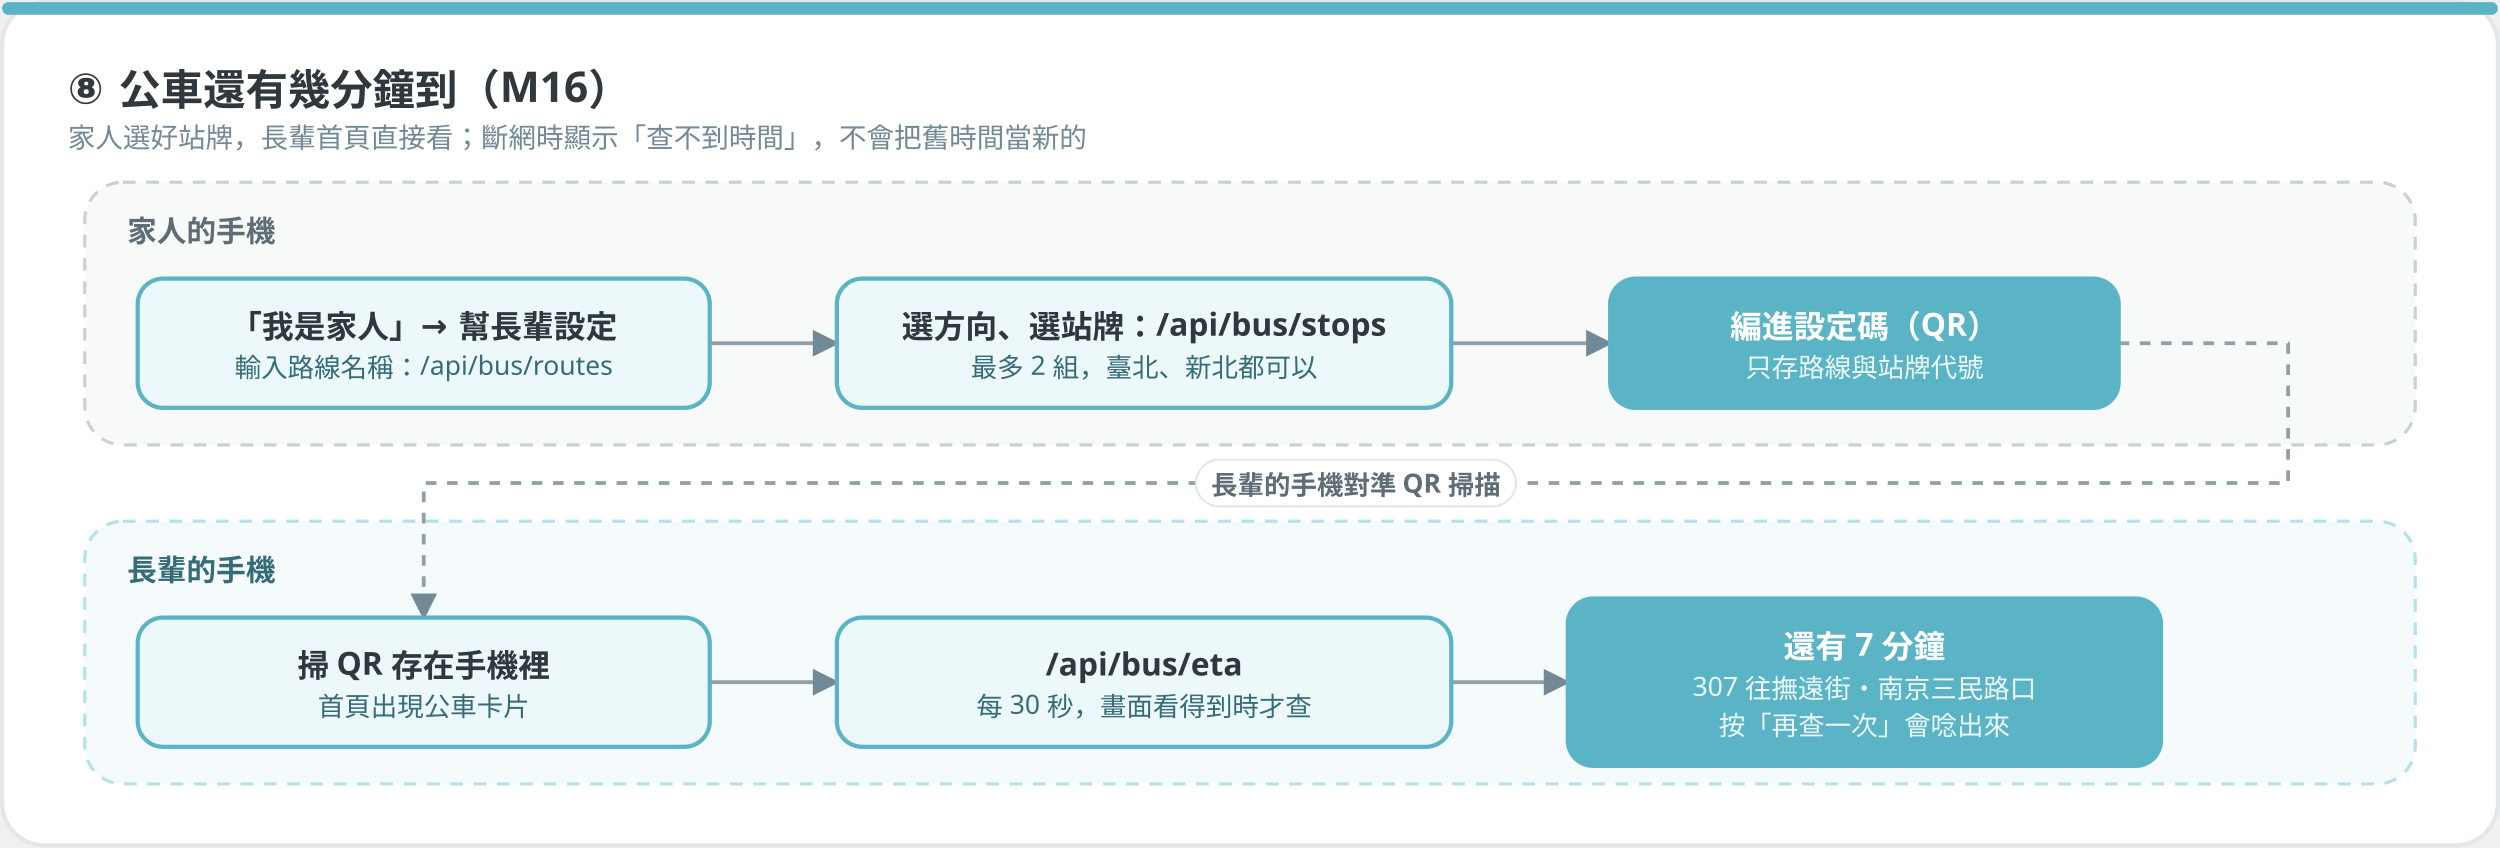
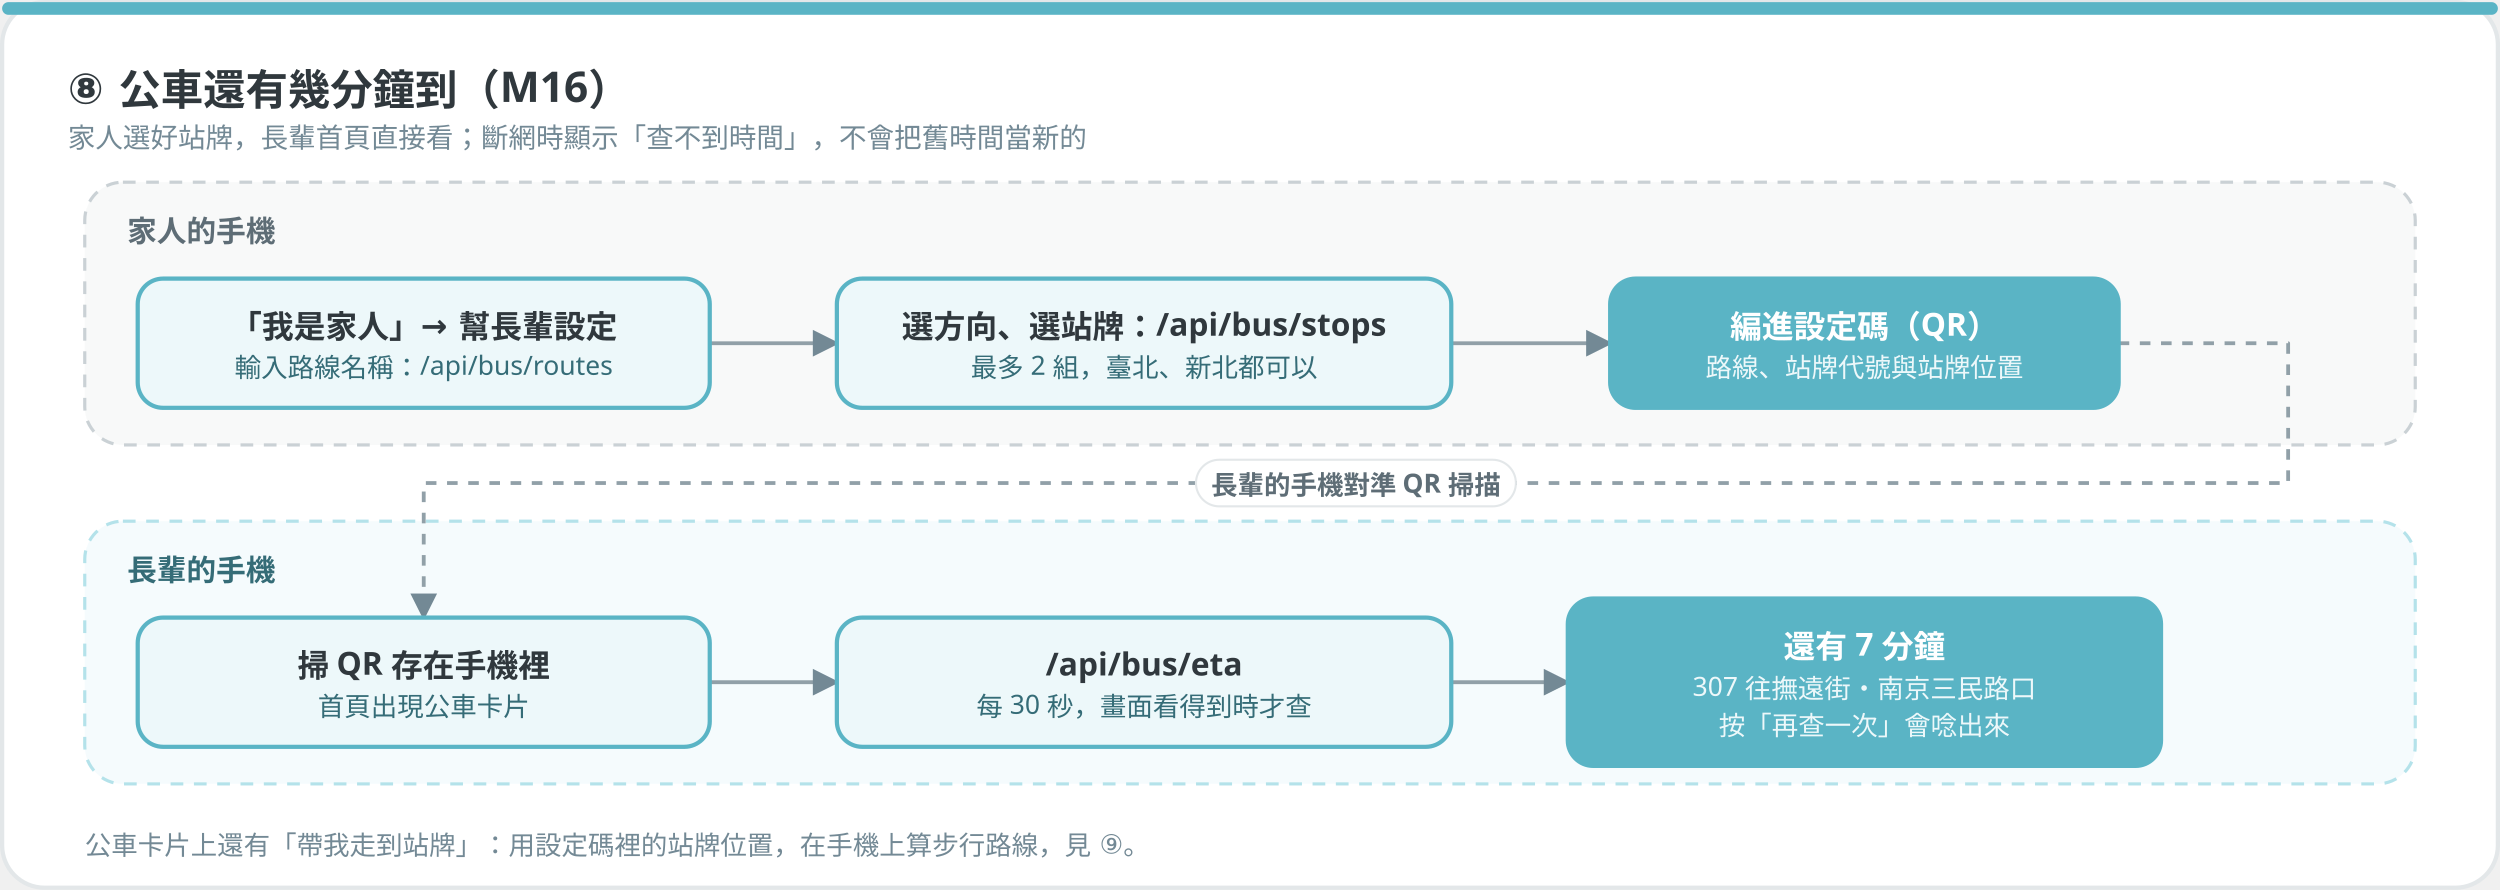
- <svg xmlns="http://www.w3.org/2000/svg" width="1180" height="400" viewBox="0 0 1180 400" font-family="'PingFang TC','Noto Sans TC','Microsoft JhengHei',system-ui,sans-serif" role="img" aria-label="⑧ 公車還有幾分鐘到（M16）">
+ <svg xmlns="http://www.w3.org/2000/svg" width="1180" height="420" viewBox="0 0 1180 420" font-family="'PingFang TC','Noto Sans TC','Microsoft JhengHei',system-ui,sans-serif" role="img" aria-label="⑧ 公車還有幾分鐘到（M16）">
  <defs>
    <marker id="arrow" viewBox="0 0 10 10" refX="9" refY="5" markerWidth="7" markerHeight="7" orient="auto-start-reverse">
      <path d="M0,0 L10,5 L0,10 z" fill="#738995" />
    </marker>
    <marker id="arrow-start" viewBox="0 0 10 10" refX="1" refY="5" markerWidth="7" markerHeight="7" orient="auto-start-reverse">
      <path d="M10,0 L0,5 L10,10 z" fill="#738995" />
    </marker>
  </defs>
-   <rect x="1" y="1" width="1178" height="398" rx="20" fill="white" stroke="#E3E7E9" stroke-width="2" />
+   <rect x="1" y="1" width="1178" height="418" rx="20" fill="white" stroke="#E3E7E9" stroke-width="2" />
  <rect x="1" y="1" width="1178" height="6" rx="3" fill="#5AB4C5" />
  <text x="32.0" y="38.0" font-size="20" font-weight="700" fill="#30383D" text-anchor="start" dominant-baseline="central">⑧ 公車還有幾分鐘到（M16）</text>
  <text x="32.0" y="64.0" font-size="13" font-weight="400" fill="#738995" text-anchor="start" dominant-baseline="central">家人選好站牌，長輩首頁直接看；斷網時顯示「查不到時間」，不會把舊時間當新的</text>
  <rect x="40" y="86" width="1100" height="124" rx="18" fill="#F1F3F4" fill-opacity="0.55" stroke="#CAD1D5" stroke-width="1.5" stroke-dasharray="6 5" />
  <text x="60.0" y="108.0" font-size="14" font-weight="700" fill="#5E6D76" text-anchor="start" dominant-baseline="central">家人的手機</text>
  <rect x="40" y="246" width="1100" height="124" rx="18" fill="#EDF8FA" fill-opacity="0.55" stroke="#B4E2EA" stroke-width="1.5" stroke-dasharray="6 5" />
  <text x="60.0" y="268.0" font-size="14" font-weight="700" fill="#356C77" text-anchor="start" dominant-baseline="central">長輩的手機</text>
  <path d="M335.0,162.0 L395.0,162.0" fill="none" stroke="#91A0A8" stroke-width="1.8" stroke-linejoin="round" marker-end="url(#arrow)" />
  <path d="M685.0,162.0 L760.0,162.0" fill="none" stroke="#91A0A8" stroke-width="1.8" stroke-linejoin="round" marker-end="url(#arrow)" />
  <path d="M335.0,322.0 L395.0,322.0" fill="none" stroke="#91A0A8" stroke-width="1.8" stroke-linejoin="round" marker-end="url(#arrow)" />
  <path d="M685.0,322.0 L740.0,322.0" fill="none" stroke="#91A0A8" stroke-width="1.8" stroke-linejoin="round" marker-end="url(#arrow)" />
  <path d="M1000.0,162.0 L1080.0,162.0 L1080.0,228.0 L200.0,228.0 L200.0,291.5" fill="none" stroke="#91A0A8" stroke-width="1.8" stroke-linejoin="round" stroke-dasharray="5 5" marker-end="url(#arrow)" />
  <rect x="65.0" y="131.5" width="270.0" height="61.0" rx="12.0" fill="#EDF8FA" stroke="#5AB4C5" stroke-width="2" />
  <text x="200.0" y="153.0" font-size="15" font-weight="700" fill="#30383D" text-anchor="middle" dominant-baseline="central">「我是家人」→ 幫長輩設定</text>
  <text x="200.0" y="172.5" font-size="12.5" font-weight="400" fill="#356C77" text-anchor="middle" dominant-baseline="central">輸入路線名稱：/api/bus/routes</text>
  <rect x="395.0" y="131.5" width="290.0" height="61.0" rx="12.0" fill="#EDF8FA" stroke="#5AB4C5" stroke-width="2" />
  <text x="540.0" y="153.0" font-size="15" font-weight="700" fill="#30383D" text-anchor="middle" dominant-baseline="central">選方向、選站牌：/api/bus/stops</text>
  <text x="540.0" y="172.5" font-size="12.5" font-weight="400" fill="#356C77" text-anchor="middle" dominant-baseline="central">最多 2 組，臺北、新北都可以</text>
  <rect x="760.0" y="131.5" width="240.0" height="61.0" rx="12.0" fill="#5AB4C5" stroke="#5AB4C5" stroke-width="2" />
  <text x="880.0" y="153.0" font-size="15" font-weight="700" fill="#FFFFFF" text-anchor="middle" dominant-baseline="central">編進設定碼（QR）</text>
-   <text x="880.0" y="172.5" font-size="12.5" font-weight="400" fill="#EDF8FA" text-anchor="middle" dominant-baseline="central">只存路線與站牌代號</text>
+   <text x="880.0" y="172.5" font-size="12.5" font-weight="400" fill="#EDF8FA" text-anchor="middle" dominant-baseline="central">路線、站牌代號與站牌位置</text>
  <rect x="65.0" y="291.5" width="270.0" height="61.0" rx="12.0" fill="#EDF8FA" stroke="#5AB4C5" stroke-width="2" />
  <text x="200.0" y="313.0" font-size="15" font-weight="700" fill="#30383D" text-anchor="middle" dominant-baseline="central">掃 QR 存在手機裡</text>
  <text x="200.0" y="332.5" font-size="12.5" font-weight="400" fill="#356C77" text-anchor="middle" dominant-baseline="central">首頁出現公車卡片</text>
  <rect x="395.0" y="291.5" width="290.0" height="61.0" rx="12.0" fill="#EDF8FA" stroke="#5AB4C5" stroke-width="2" />
  <text x="540.0" y="313.0" font-size="15" font-weight="700" fill="#30383D" text-anchor="middle" dominant-baseline="central">/api/bus/eta</text>
  <text x="540.0" y="332.5" font-size="12.5" font-weight="400" fill="#356C77" text-anchor="middle" dominant-baseline="central">每 30 秒，畫面看得到時才查</text>
  <rect x="740.0" y="282.5" width="280.0" height="79.0" rx="12.0" fill="#5AB4C5" stroke="#5AB4C5" stroke-width="2" />
  <text x="880.0" y="304.0" font-size="15" font-weight="700" fill="#FFFFFF" text-anchor="middle" dominant-baseline="central">還有 7 分鐘</text>
  <text x="880.0" y="323.5" font-size="12.5" font-weight="400" fill="#EDF8FA" text-anchor="middle" dominant-baseline="central">307 往撫遠街・南京三民路口</text>
  <text x="880.0" y="341.5" font-size="12.5" font-weight="400" fill="#EDF8FA" text-anchor="middle" dominant-baseline="central">按「再查一次」會唸出來</text>
  <rect x="564.5" y="217.0" width="151.0" height="22" rx="11" fill="white" stroke="#E3E7E9" />
  <text x="640.0" y="228.0" font-size="12.5" font-weight="600" fill="#5E6D76" text-anchor="middle" dominant-baseline="central">長輩的手機對準 QR 掃描</text>
+   <text x="40.0" y="398.0" font-size="12.5" font-weight="400" fill="#738995" text-anchor="start" dominant-baseline="central">公車卡片上還有「帶我走到站牌」：用設定碼裡的站牌位置，在手機上算步行路線，見 ⑨。</text>
</svg>
